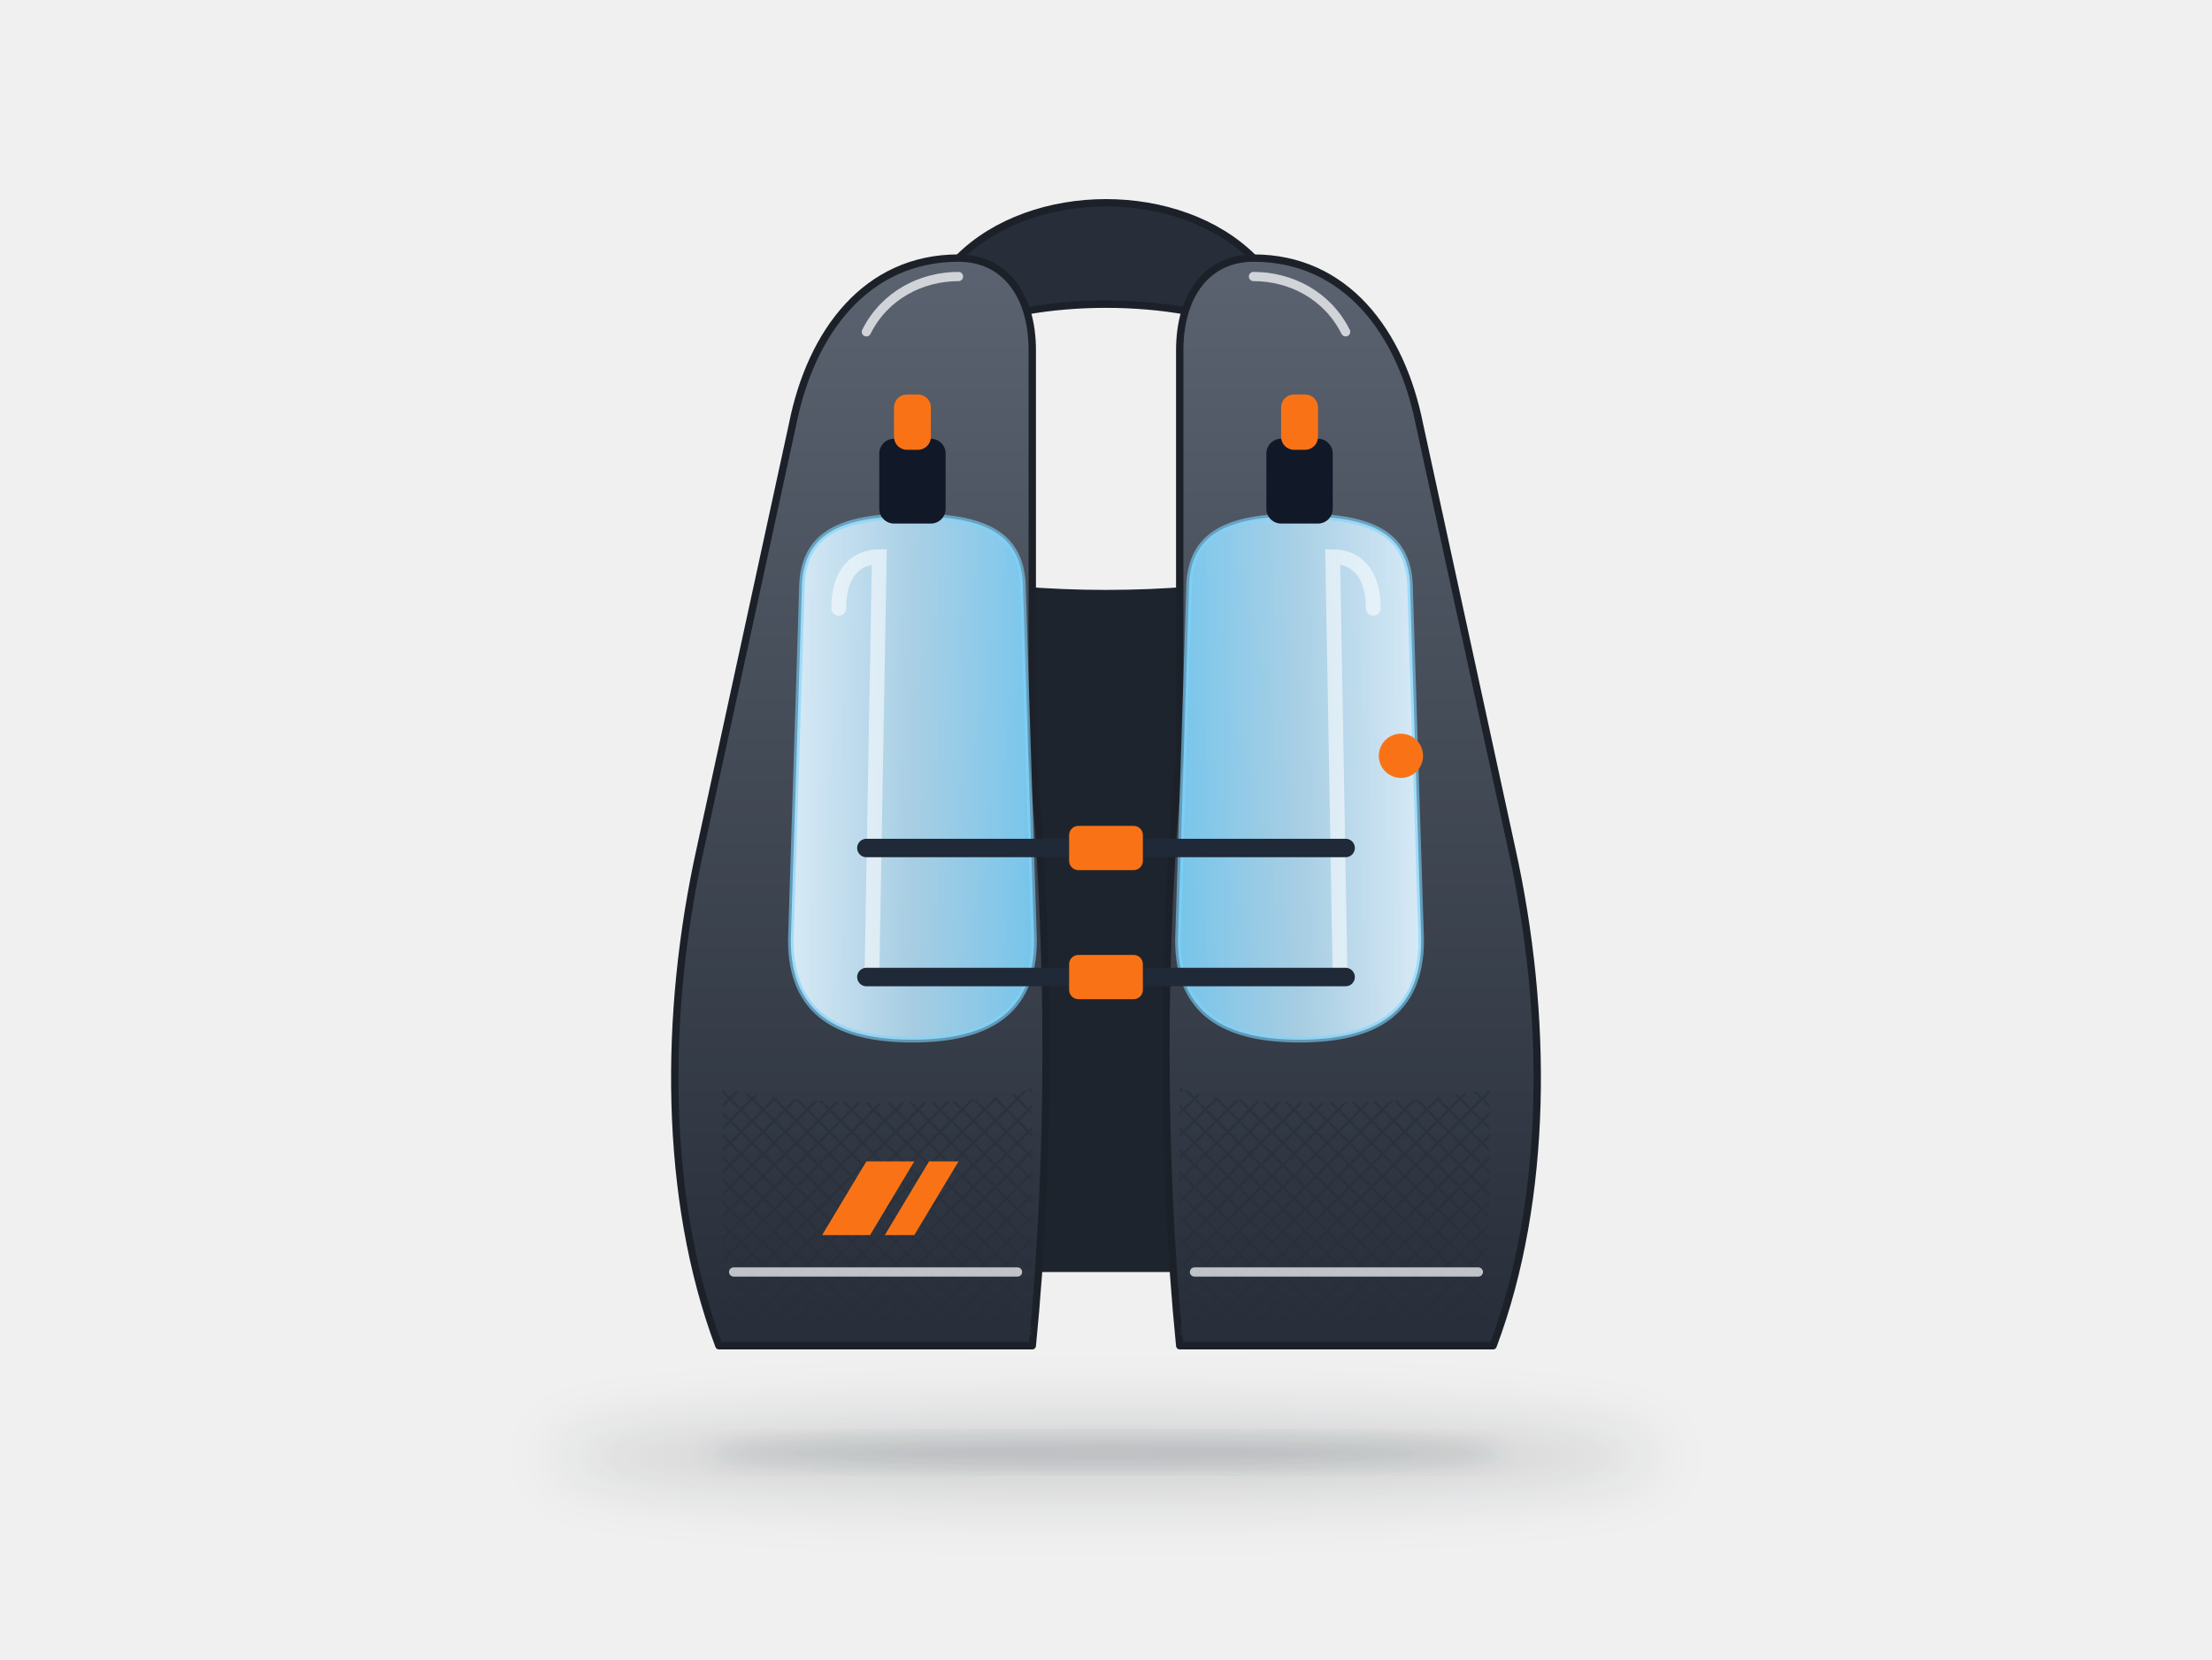
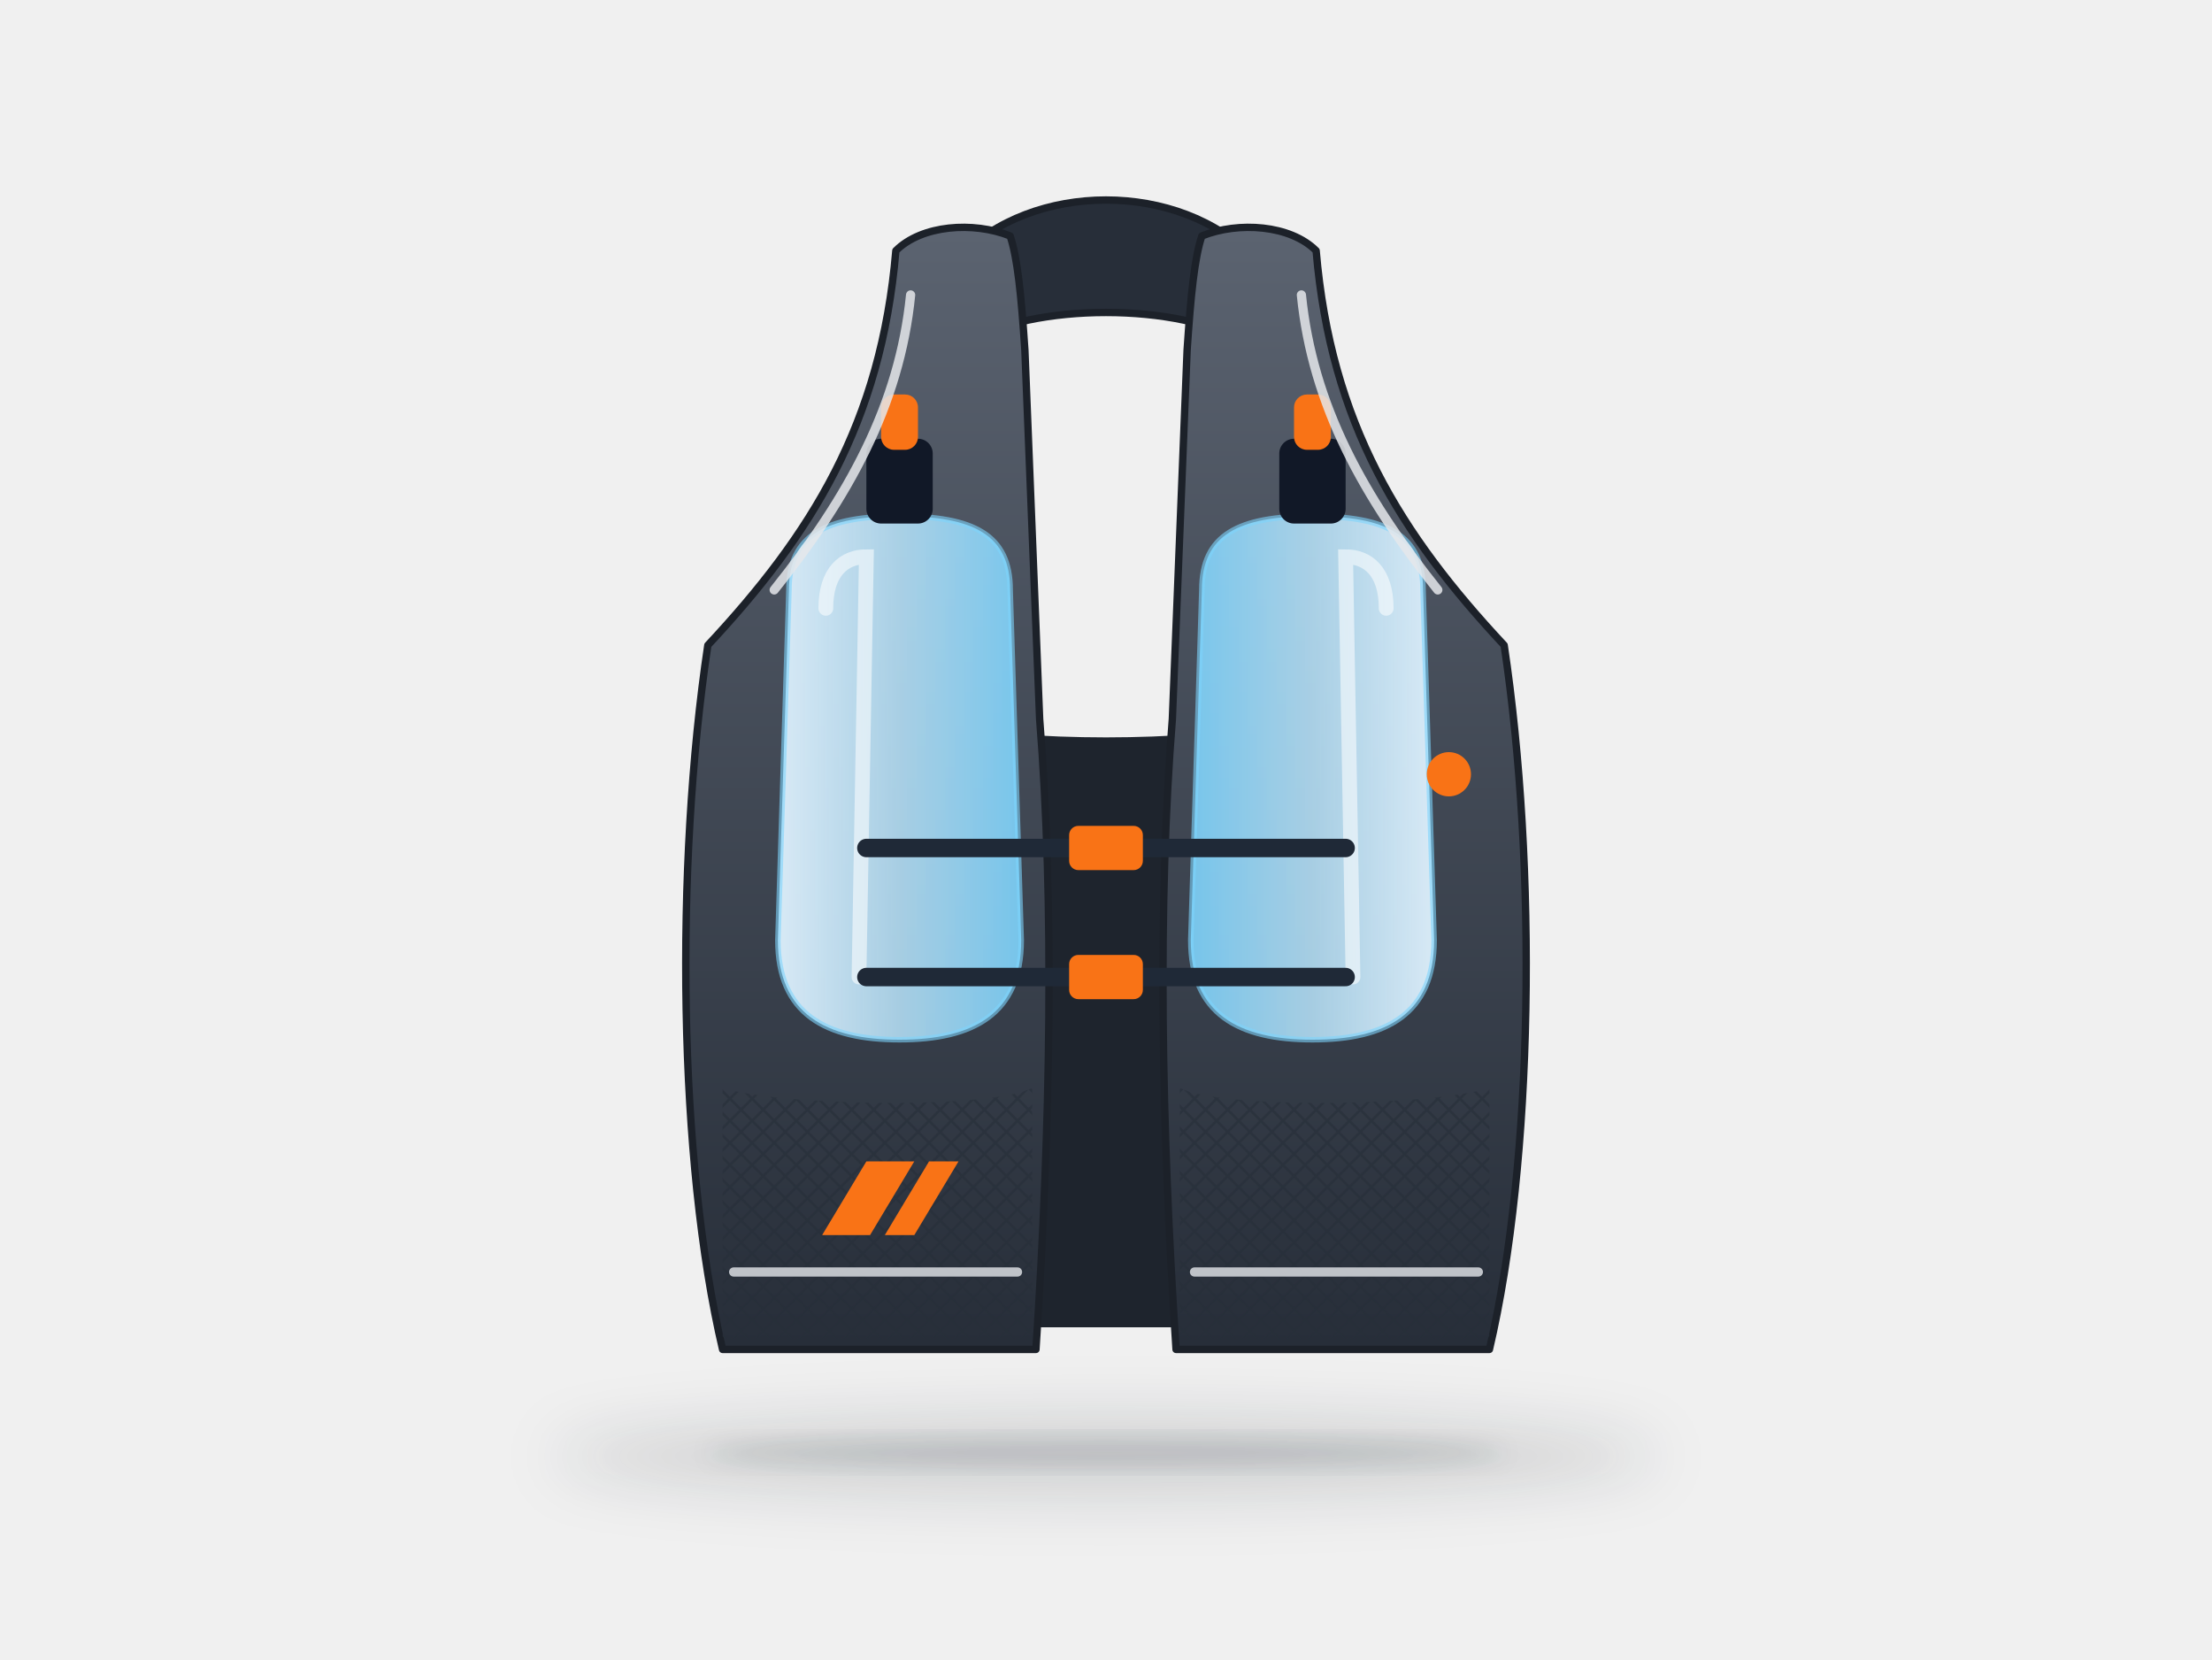
<svg xmlns="http://www.w3.org/2000/svg" viewBox="0 0 1200 900" width="1200" height="900" role="img" aria-label="Flow Hydration Vest 5L — Graphite">
  <defs>
    <filter id="blur-shadow" x="-20%" y="-200%" width="140%" height="500%">
      <feGaussianBlur stdDeviation="16" />
    </filter>
    <filter id="blur-soft" x="-20%" y="-20%" width="140%" height="140%">
      <feGaussianBlur stdDeviation="6" />
    </filter>
    <linearGradient id="g-vest" x1="0" y1="0" x2="0" y2="1">
      <stop offset="0" stop-color="#5b6370" />
      <stop offset="1" stop-color="#272e39" />
    </linearGradient>
    <linearGradient id="g-flask" x1="0" y1="0" x2="1" y2="0">
      <stop offset="0" stop-color="#e0f2fe" stop-opacity=".95" />
      <stop offset=".5" stop-color="#bae6fd" stop-opacity=".85" />
      <stop offset="1" stop-color="#7dd3fc" stop-opacity=".9" />
    </linearGradient>
    <pattern id="p-mesh" width="12" height="12" patternUnits="userSpaceOnUse">
      <path d="M0 6 L6 0 L12 6 L6 12 Z" fill="none" stroke="#272e39" stroke-width="1.4" opacity=".6" />
    </pattern>
  </defs>
  <ellipse cx="600" cy="790" rx="300" ry="22" fill="#0b1220" opacity="0.14" filter="url(#blur-shadow)" />
  <ellipse cx="600" cy="788" rx="216" ry="9" fill="#0b1220" opacity="0.126" filter="url(#blur-soft)" />
  <g transform="translate(0 -10)">
-     <path d="M520,150 C560,110 640,110 680,150 L680,190 C640,170 560,170 520,190 Z" fill="#272e39" stroke="#1c2129" stroke-width="4" />
-     <path d="M450,300 C470,420 470,560 450,700 L750,700 C730,560 730,420 750,300 C700,340 500,340 450,300 Z" fill="#1e242d" />
-     <path d="M520,150 C470,150 440,190 430,240 L380,470 C360,560 360,660 390,740 L560,740 C570,640 570,520 560,420 L560,200 C560,170 545,150 520,150 Z" fill="url(#g-vest)" stroke="#1c2129" stroke-width="4" stroke-linejoin="round" />
-     <path d="M680,150 C730,150 760,190 770,240 L820,470 C840,560 840,660 810,740 L640,740 C630,640 630,520 640,420 L640,200 C640,170 655,150 680,150 Z" fill="url(#g-vest)" stroke="#1c2129" stroke-width="4" stroke-linejoin="round" />
+     <path d="M520,150 C560,108 640,108 680,150 L676,196 C640,174 560,174 524,196 Z" fill="#272e39" stroke="#1c2129" stroke-width="4" />
+     <path d="M430,380 C470,470 470,600 440,730 L760,730 C730,600 730,470 770,380 C700,420 500,420 430,380 Z" fill="#1e242d" />
+     <path d="M548,138 C528,130 500,132 486,146 C478,240 440,300 384,360 C366,480 368,640 392,742 L562,742 C570,620 572,500 564,400 L556,200 C554,170 552,150 548,138 Z" fill="url(#g-vest)" stroke="#1c2129" stroke-width="4" stroke-linejoin="round" />
+     <path d="M652,138 C672,130 700,132 714,146 C722,240 760,300 816,360 C834,480 832,640 808,742 L638,742 C630,620 628,500 636,400 L644,200 C646,170 648,150 652,138 Z" fill="url(#g-vest)" stroke="#1c2129" stroke-width="4" stroke-linejoin="round" />
    <path d="M392,600 C420,610 540,612 560,600 L560,736 L392,736 Z" fill="url(#p-mesh)" />
    <path d="M808,600 C780,610 660,612 640,600 L640,736 L808,736 Z" fill="url(#p-mesh)" />
-     <g transform="translate(495 0)">
+     <g transform="translate(488 0)">
      <path d="M-60,330 C-60,300 -40,290 0,290 C40,290 60,300 60,330 L66,520 C66,560 40,574 0,574 C-40,574 -66,560 -66,520 Z" fill="url(#g-flask)" stroke="#7dd3fc" stroke-opacity=".6" stroke-width="3" />
      <path d="M-40,340 C-40,320 -30,312 -18,312 L-22,540" fill="none" stroke="#ffffff" stroke-width="8" stroke-linecap="round" opacity=".55" />
      <rect x="-18" y="248" width="36" height="46" rx="8" fill="#111827" />
      <rect x="-10" y="224" width="20" height="30" rx="7" fill="#f97316" />
    </g>
-     <g transform="translate(705 0) scale(-1 1)">
+     <g transform="translate(712 0) scale(-1 1)">
      <path d="M-60,330 C-60,300 -40,290 0,290 C40,290 60,300 60,330 L66,520 C66,560 40,574 0,574 C-40,574 -66,560 -66,520 Z" fill="url(#g-flask)" stroke="#7dd3fc" stroke-opacity=".6" stroke-width="3" />
      <path d="M-40,340 C-40,320 -30,312 -18,312 L-22,540" fill="none" stroke="#ffffff" stroke-width="8" stroke-linecap="round" opacity=".55" />
      <rect x="-18" y="248" width="36" height="46" rx="8" fill="#111827" />
      <rect x="-10" y="224" width="20" height="30" rx="7" fill="#f97316" />
    </g>
    <path d="M470,470 L730,470" stroke="#1f2937" stroke-width="10" stroke-linecap="round" />
    <path d="M470,540 L730,540" stroke="#1f2937" stroke-width="10" stroke-linecap="round" />
    <rect x="580" y="458" width="40" height="24" rx="5" fill="#f97316" />
    <rect x="580" y="528" width="40" height="24" rx="5" fill="#f97316" />
-     <path d="M470,190 C480,170 500,160 520,160" fill="none" stroke="#e5e7eb" stroke-width="5" stroke-linecap="round" opacity=".85" />
-     <path d="M730,190 C720,170 700,160 680,160" fill="none" stroke="#e5e7eb" stroke-width="5" stroke-linecap="round" opacity=".85" />
+     <path d="M494,170 C488,230 460,280 420,330" fill="none" stroke="#e5e7eb" stroke-width="5" stroke-linecap="round" opacity=".85" />
+     <path d="M706,170 C712,230 740,280 780,330" fill="none" stroke="#e5e7eb" stroke-width="5" stroke-linecap="round" opacity=".85" />
    <path d="M398,700 L552,700" stroke="#e5e7eb" stroke-width="5" stroke-linecap="round" opacity=".8" />
    <path d="M648,700 L802,700" stroke="#e5e7eb" stroke-width="5" stroke-linecap="round" opacity=".8" />
-     <circle cx="760" cy="420" r="12" fill="#f97316" />
+     <circle cx="786" cy="430" r="12" fill="#f97316" />
    <path d="M470,640 l26,0 l-24,40 l-26,0 Z M504,640 l16,0 l-24,40 l-16,0 Z" fill="#f97316" />
  </g>
</svg>
